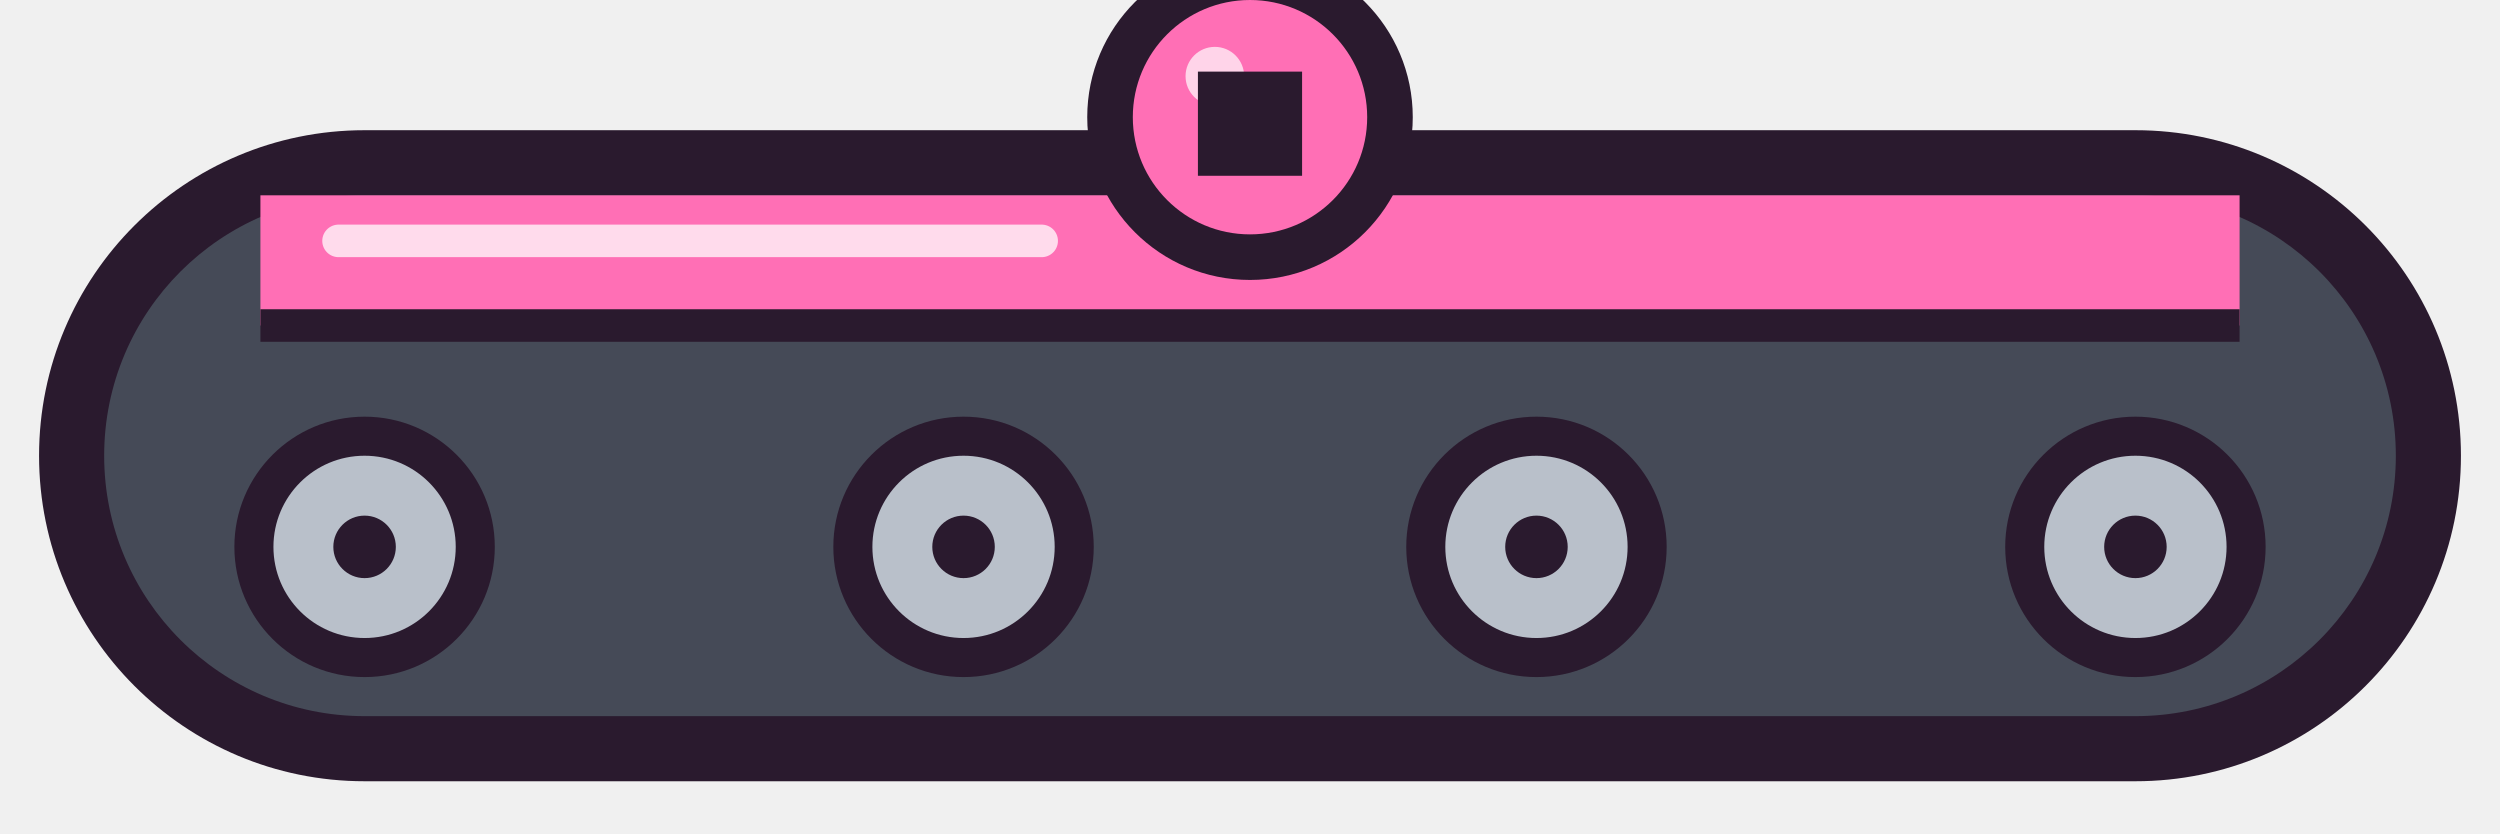
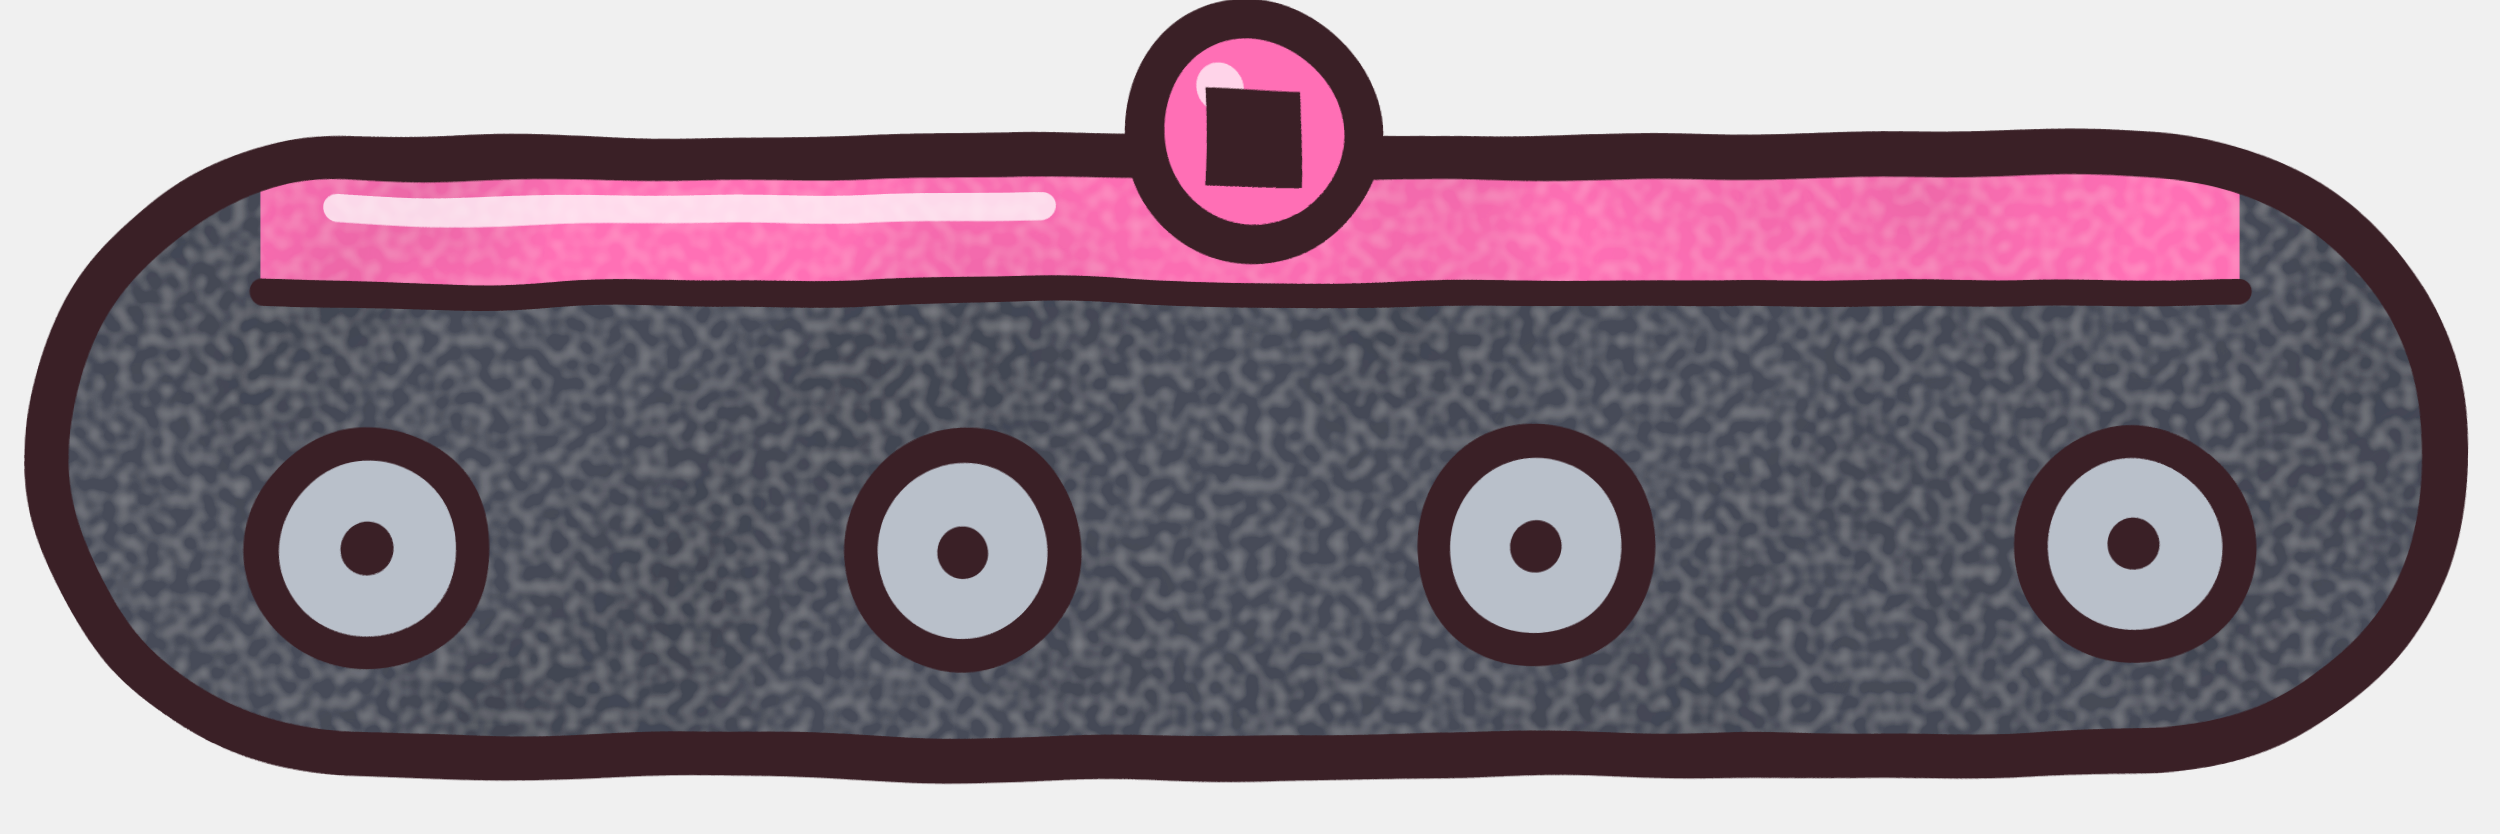
<svg xmlns="http://www.w3.org/2000/svg" width="192" height="64" viewBox="0 0 192 64">
-   <defs />
-   <rect x="3" y="10" width="186" height="50" rx="25" fill="#2a1a2e" />
-   <rect x="8" y="15" width="176" height="40" rx="20" fill="#454a57" />
-   <rect x="20" y="15" width="152" height="10" fill="#ff6fb5" />
-   <path d="M20,25 H172" stroke="#2a1a2e" stroke-width="2.5" />
-   <path d="M26,18.5 H80" stroke="#ffffff" stroke-width="2.5" stroke-linecap="round" opacity="0.75" />
-   <circle cx="28" cy="42" r="10" fill="#2a1a2e" />
-   <circle cx="28" cy="42" r="7" fill="#b9c0ca" />
-   <circle cx="28" cy="42" r="2.4" fill="#2a1a2e" />
-   <circle cx="74" cy="42" r="10" fill="#2a1a2e" />
-   <circle cx="74" cy="42" r="7" fill="#b9c0ca" />
-   <circle cx="74" cy="42" r="2.4" fill="#2a1a2e" />
-   <circle cx="118" cy="42" r="10" fill="#2a1a2e" />
-   <circle cx="118" cy="42" r="7" fill="#b9c0ca" />
-   <circle cx="118" cy="42" r="2.4" fill="#2a1a2e" />
-   <circle cx="164" cy="42" r="10" fill="#2a1a2e" />
-   <circle cx="164" cy="42" r="7" fill="#b9c0ca" />
-   <circle cx="164" cy="42" r="2.4" fill="#2a1a2e" />
-   <circle cx="96" cy="9" r="12.5" fill="#2a1a2e" />
-   <circle cx="96" cy="9" r="9" fill="#ff6fb5" />
-   <circle cx="93.3" cy="5.85" r="2.25" fill="#ffffff" opacity="0.7" />
-   <polygon points="92.0,5.5 100.0,5.5 100.0,13.5 92.0,13.5" fill="#2a1a2e" />
+   <defs>
+     <filter id="wob" x="-10%" y="-10%" width="120%" height="120%">
+       <feTurbulence type="fractalNoise" baseFrequency="0.045" numOctaves="2" seed="52" />
+       <feDisplacementMap in="SourceGraphic" scale="1.6" xChannelSelector="R" yChannelSelector="G" />
+     </filter>
+     <filter id="paint" x="0" y="0" width="100%" height="100%">
+       <feTurbulence type="fractalNoise" baseFrequency="0.035" numOctaves="3" seed="59" result="b" />
+       <feColorMatrix in="b" type="matrix" values="0 0 0 0 0  0 0 0 0 0  0 0 0 0 0  0.4 0 0 0 -0.16" result="ba" />
+       <feTurbulence type="fractalNoise" baseFrequency="0.9" numOctaves="1" seed="55" result="g" />
+       <feColorMatrix in="g" type="matrix" values="0 0 0 0 1  0 0 0 0 1  0 0 0 0 1  0.3 0 0 0 -0.12" result="ga" />
+       <feMerge result="m">
+         <feMergeNode in="ba" />
+         <feMergeNode in="ga" />
+       </feMerge>
+       <feComposite in="m" in2="SourceAlpha" operator="in" result="mi" />
+       <feMerge>
+         <feMergeNode in="SourceGraphic" />
+         <feMergeNode in="mi" />
+       </feMerge>
+     </filter>
+   </defs>
+   <g filter="url(#paint)">
+     <rect x="4" y="12" width="184" height="46" rx="23" fill="#474c59" />
+     <rect x="20" y="12" width="152" height="10" fill="#ff6fb5" />
+   </g>
+   <g filter="url(#wob)" fill="none" stroke-linejoin="round" stroke-linecap="round">
+     <rect x="4" y="12" width="184" height="46" rx="23" stroke="#3a2026" stroke-width="3.4" />
+     <path d="M20,22.5 H172" stroke="#3a2026" stroke-width="2" />
+     <path d="M26,16 H80" stroke="#ffffff" stroke-width="2.2" opacity="0.75" />
+     <circle cx="28" cy="42" r="8" fill="#b9c0ca" stroke="#3a2026" stroke-width="2.6" />
+     <circle cx="28" cy="42" r="2" fill="#3a2026" />
+     <circle cx="74" cy="42" r="8" fill="#b9c0ca" stroke="#3a2026" stroke-width="2.6" />
+     <circle cx="74" cy="42" r="2" fill="#3a2026" />
+     <circle cx="118" cy="42" r="8" fill="#b9c0ca" stroke="#3a2026" stroke-width="2.6" />
+     <circle cx="118" cy="42" r="2" fill="#3a2026" />
+     <circle cx="164" cy="42" r="8" fill="#b9c0ca" stroke="#3a2026" stroke-width="2.6" />
+     <circle cx="164" cy="42" r="2" fill="#3a2026" />
+     <circle cx="96" cy="10" r="8.5" fill="#ff6fb5" stroke="#3a2026" stroke-width="3" />
+     <circle cx="93.45" cy="6.77" r="1.87" fill="#ffffff" opacity="0.7" />
+     <polygon points="92.3,6.8 99.7,6.8 99.7,14.2 92.3,14.2" fill="#3a2026" />
+   </g>
</svg>
